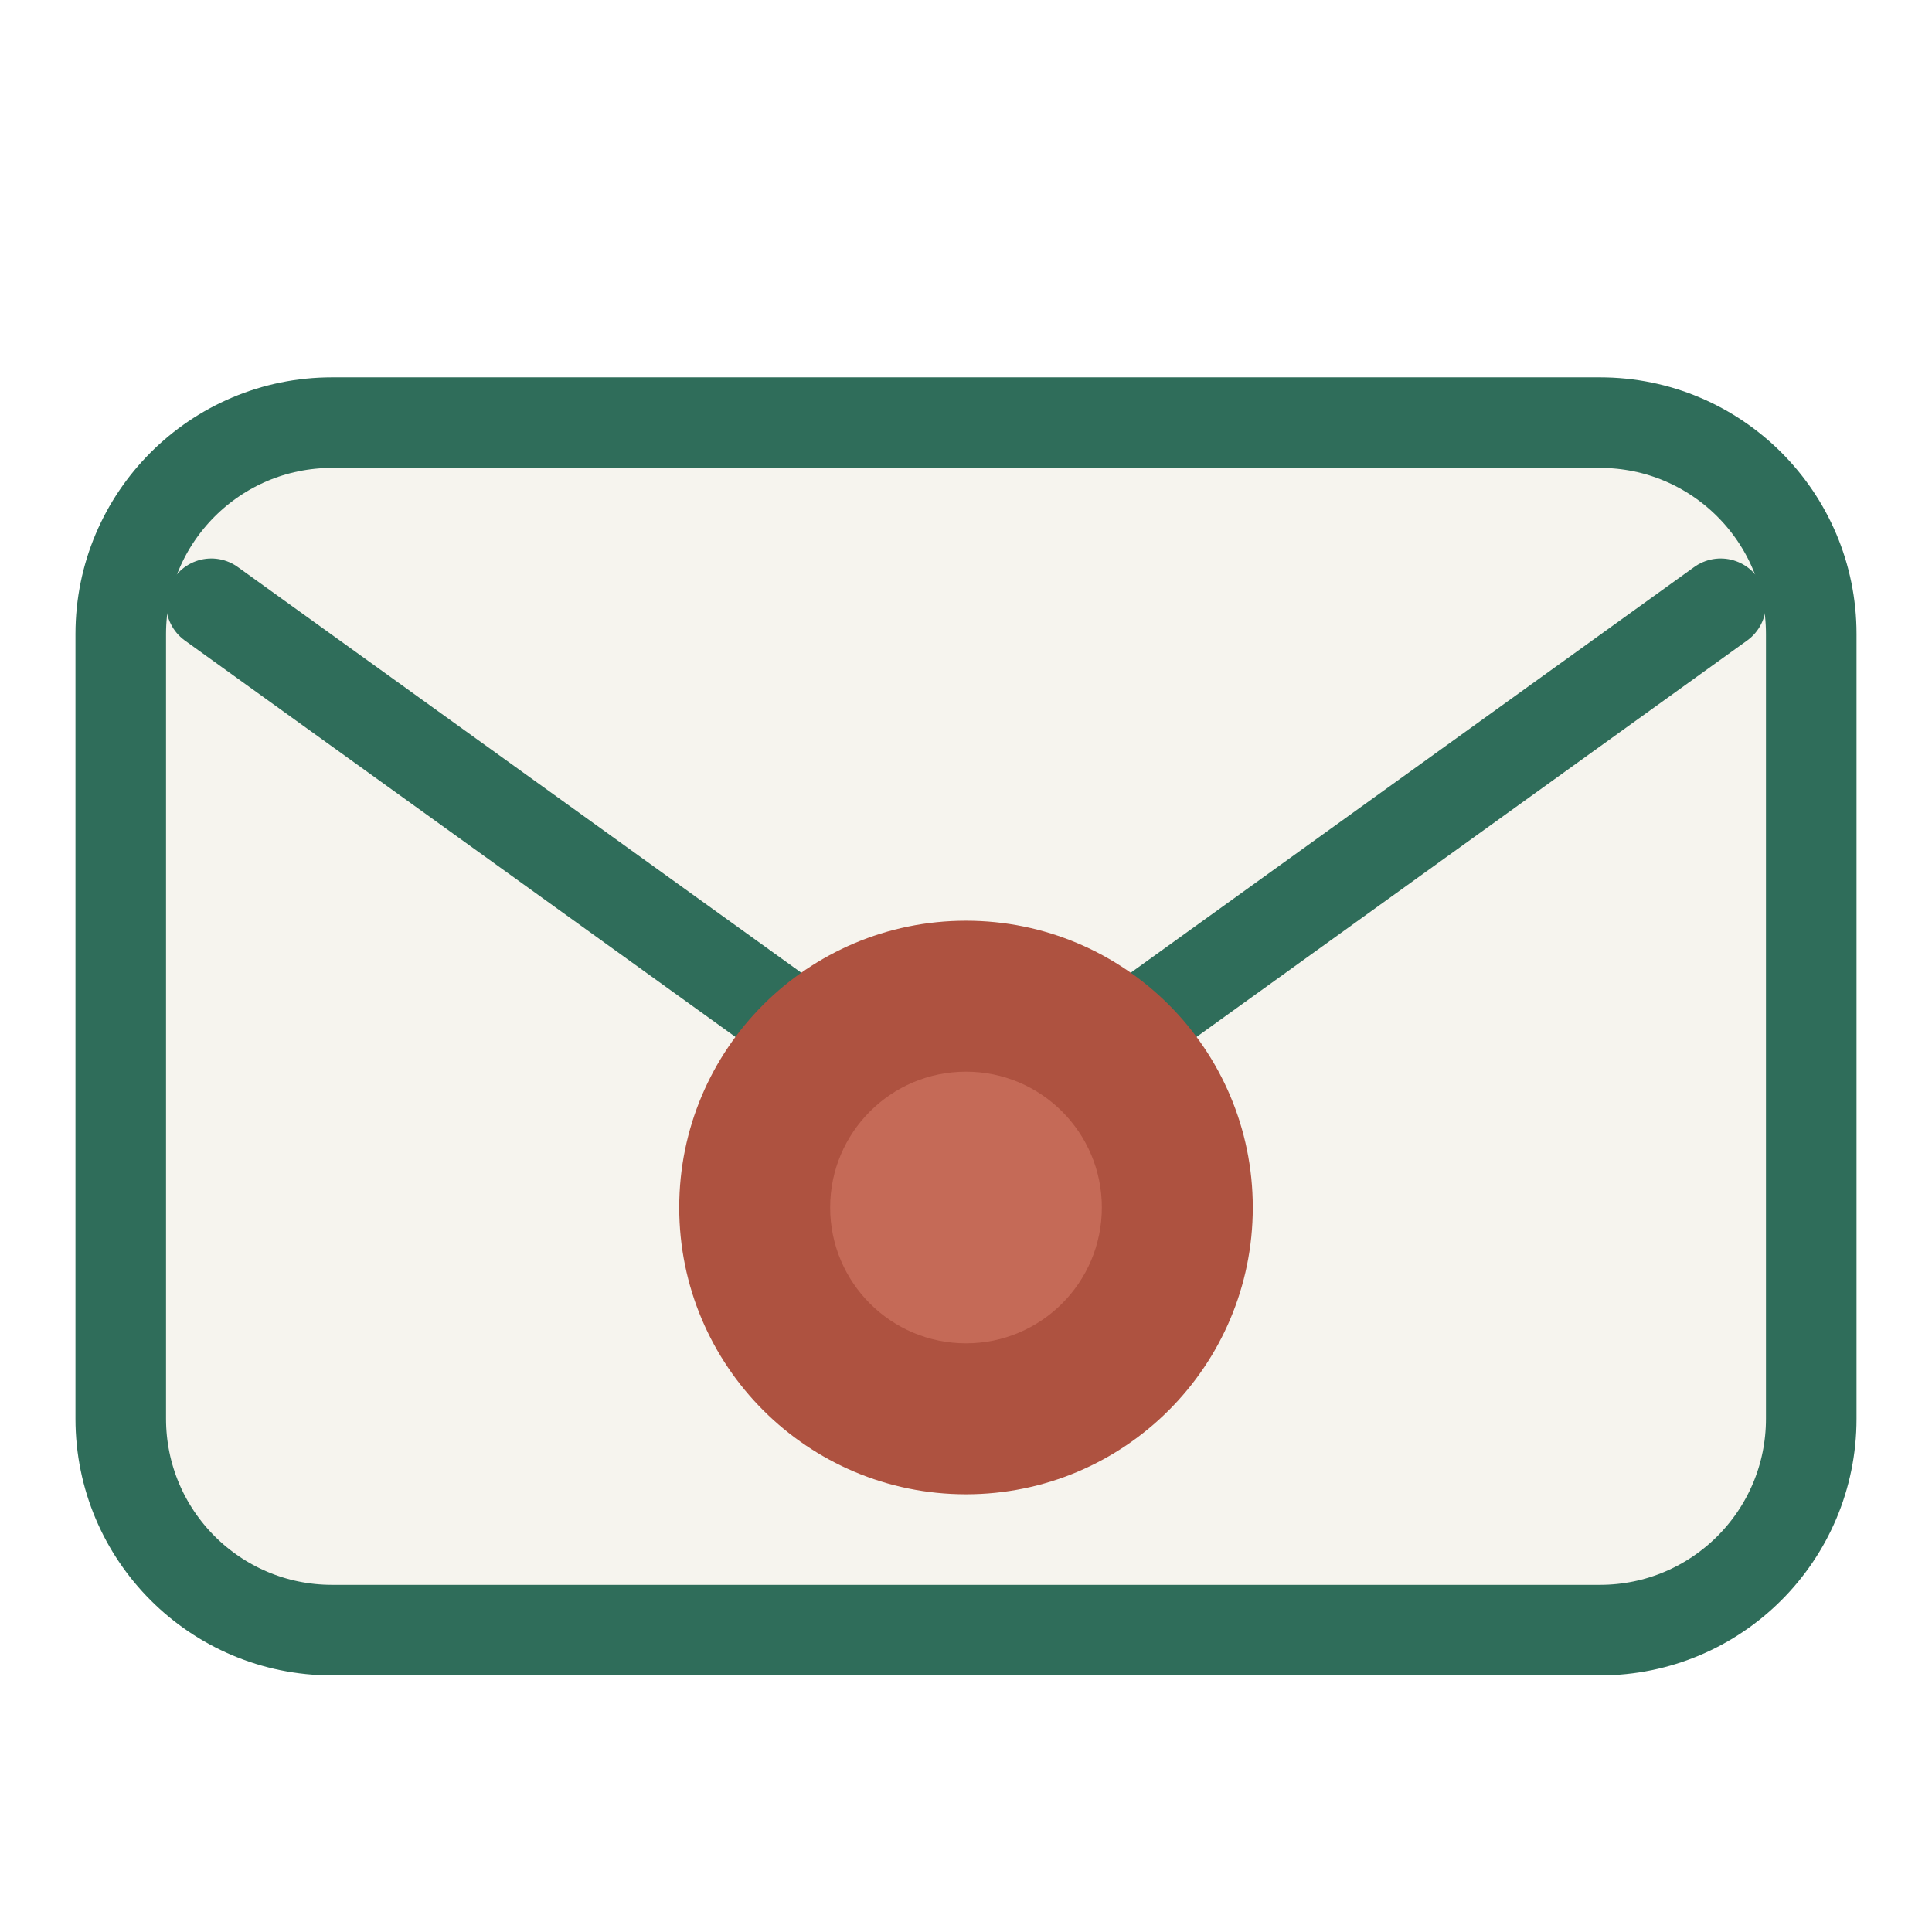
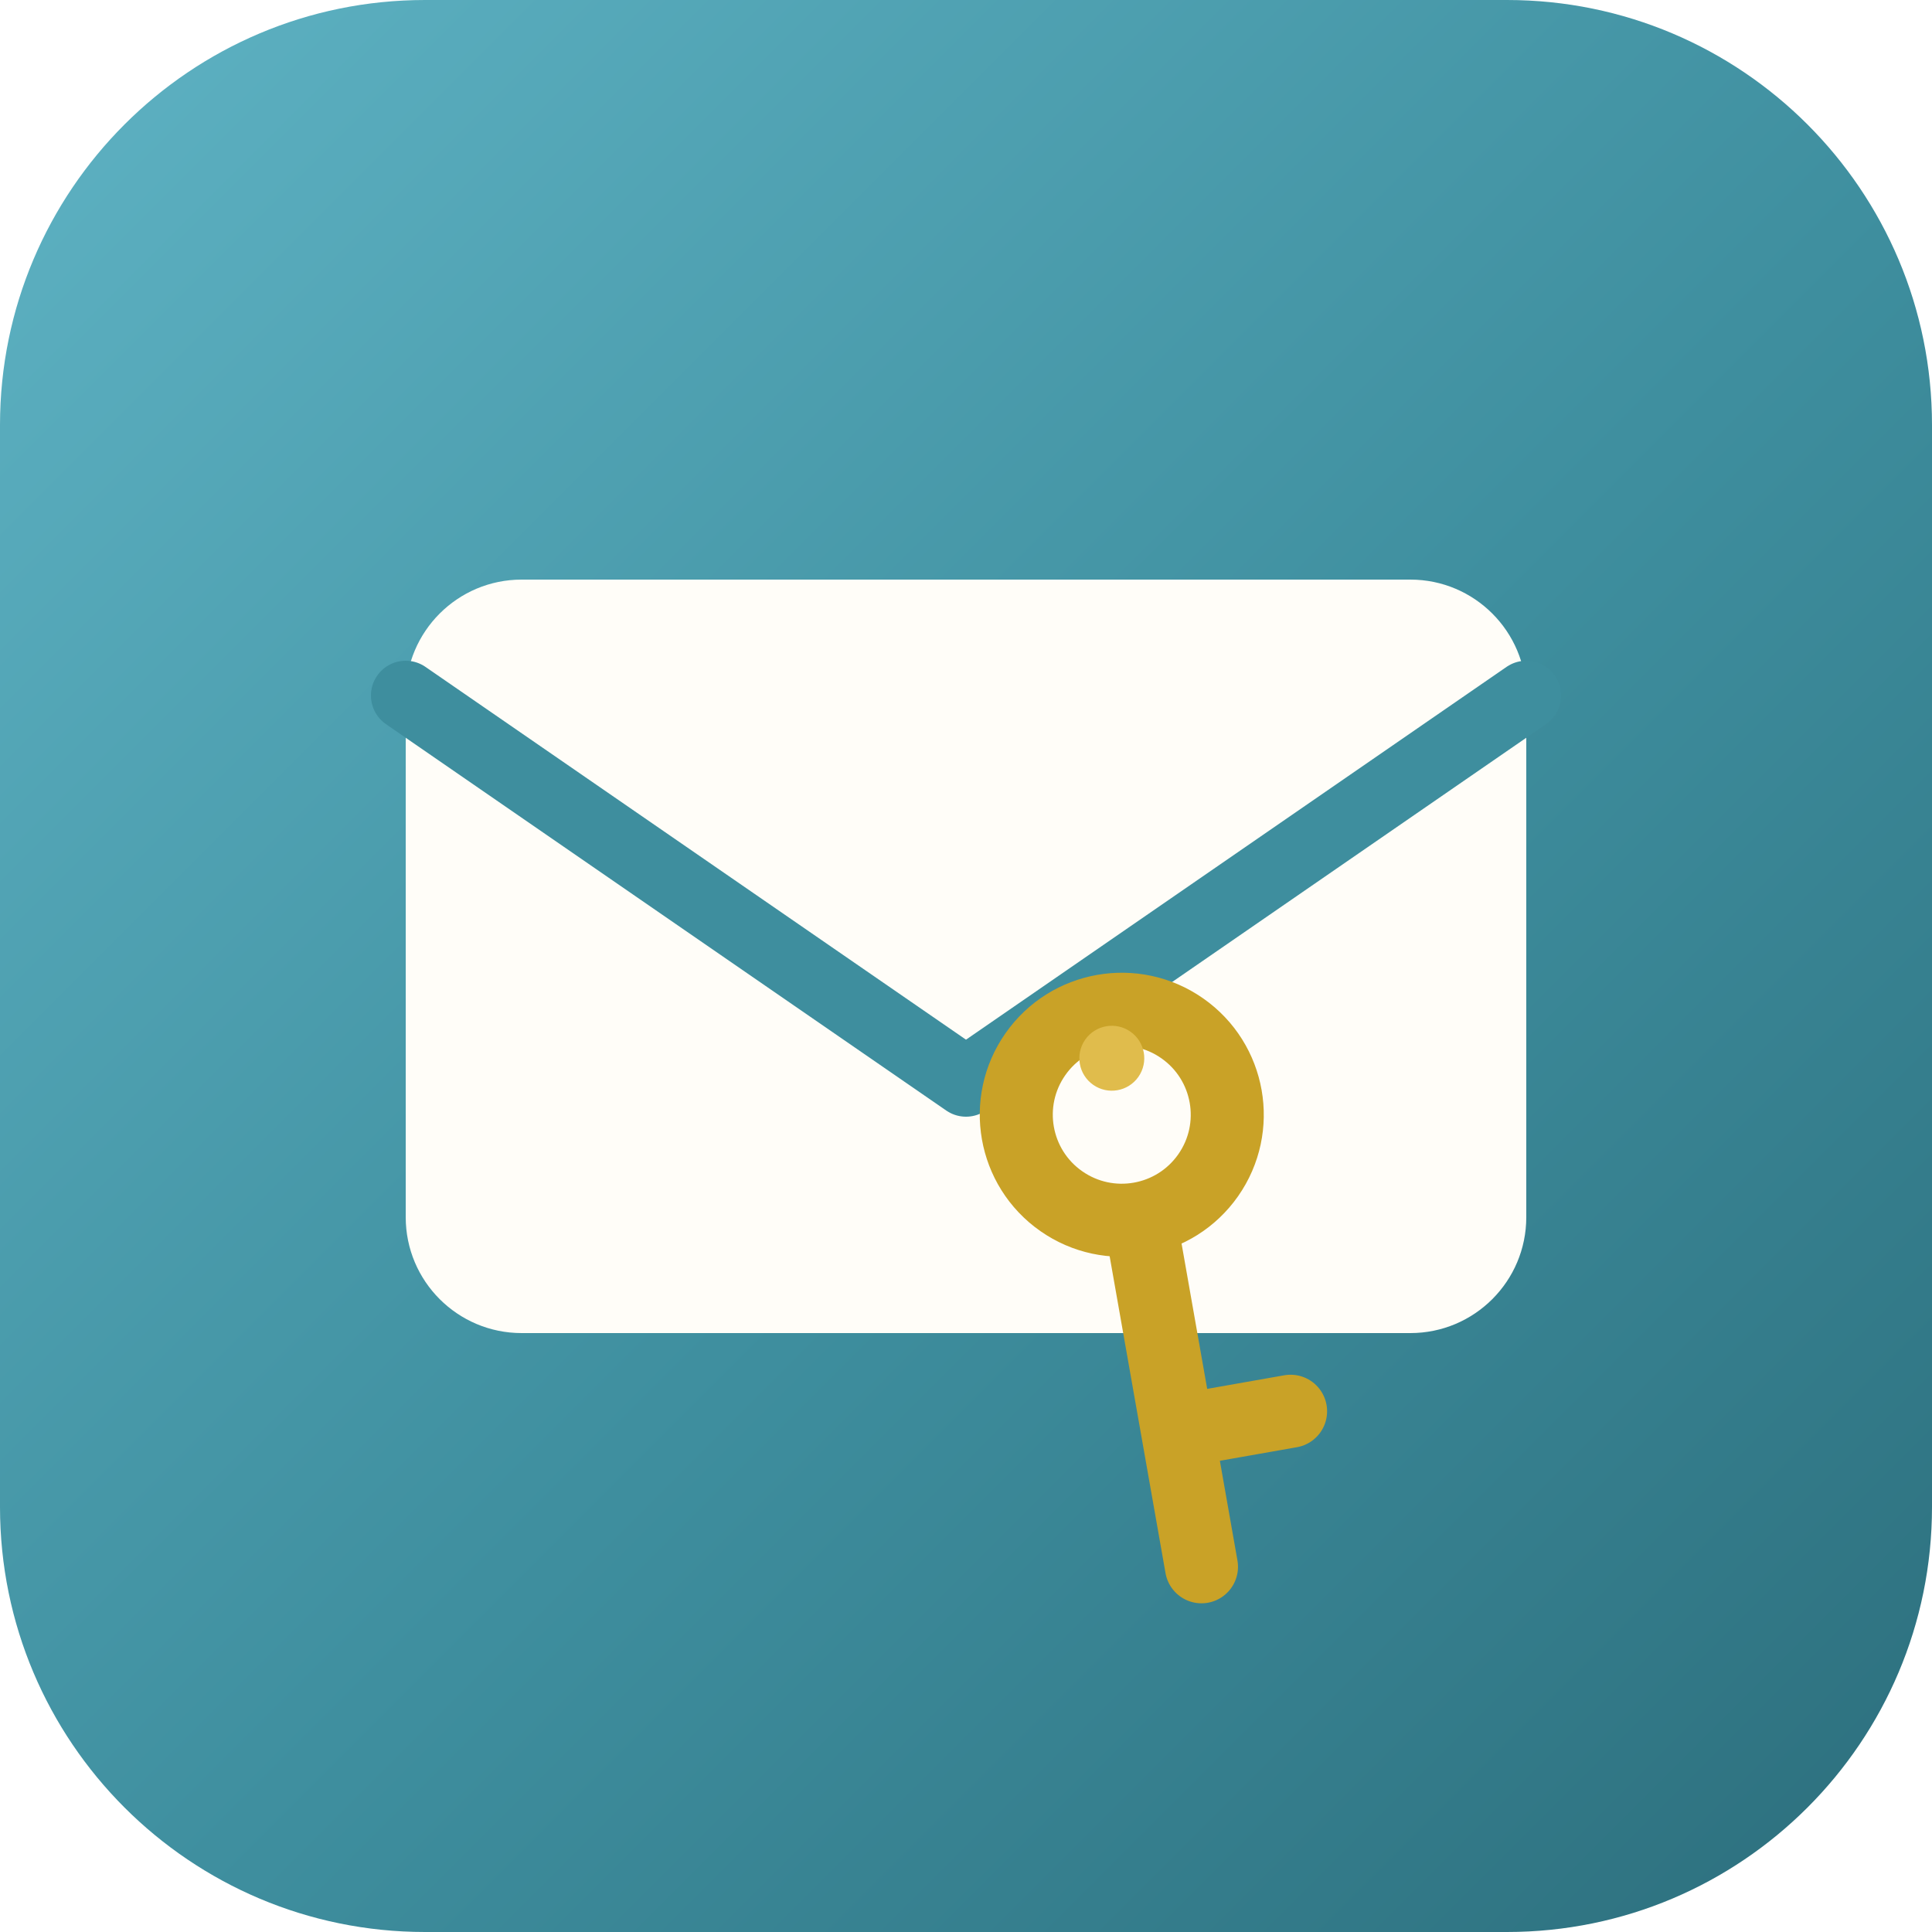
- <svg xmlns="http://www.w3.org/2000/svg" viewBox="0 0 64 64">
-   <rect x="4" y="14" width="56" height="40" rx="7" fill="#F6F4EE" />
-   <rect x="4" y="14" width="56" height="40" rx="7" fill="none" stroke="#2F6D5A" stroke-width="3" />
-   <path d="M7 20 L32 38 L57 20" fill="none" stroke="#2F6D5A" stroke-width="3" stroke-linecap="round" stroke-linejoin="round" />
-   <circle cx="32" cy="40" r="9.5" fill="#AE5240" />
-   <circle cx="32" cy="40" r="4.5" fill="#C56A57" />
+ <svg xmlns="http://www.w3.org/2000/svg" viewBox="0 0 100 100" width="100" height="100">
+   <defs>
+     <linearGradient id="g" x1="0" y1="0" x2="1" y2="1">
+       <stop offset="0" stop-color="#5FB3C4" />
+       <stop offset=".55" stop-color="#3E8E9E" />
+       <stop offset="1" stop-color="#2C6E7C" />
+     </linearGradient>
+   </defs>
+   <rect width="100" height="100" rx="22" fill="url(#g)" />
+   <rect x="21" y="30" width="58" height="39" rx="6" fill="#FFFDF8" />
+   <path d="M21 36 L50 56 L79 36" fill="none" stroke="#3E8E9E" stroke-width="3.6" stroke-linecap="round" stroke-linejoin="round" />
+   <g transform="translate(56,46) rotate(35) scale(0.42)">
+     <circle cx="20" cy="20" r="13" fill="none" stroke="#C9A227" stroke-width="9" />
+     <path d="M30 30 l30 30 M48 48 l10 -10" stroke="#C9A227" stroke-width="9" stroke-linecap="round" fill="none" />
+     <circle cx="15" cy="15" r="4" fill="#E0BC4C" />
+   </g>
</svg>
